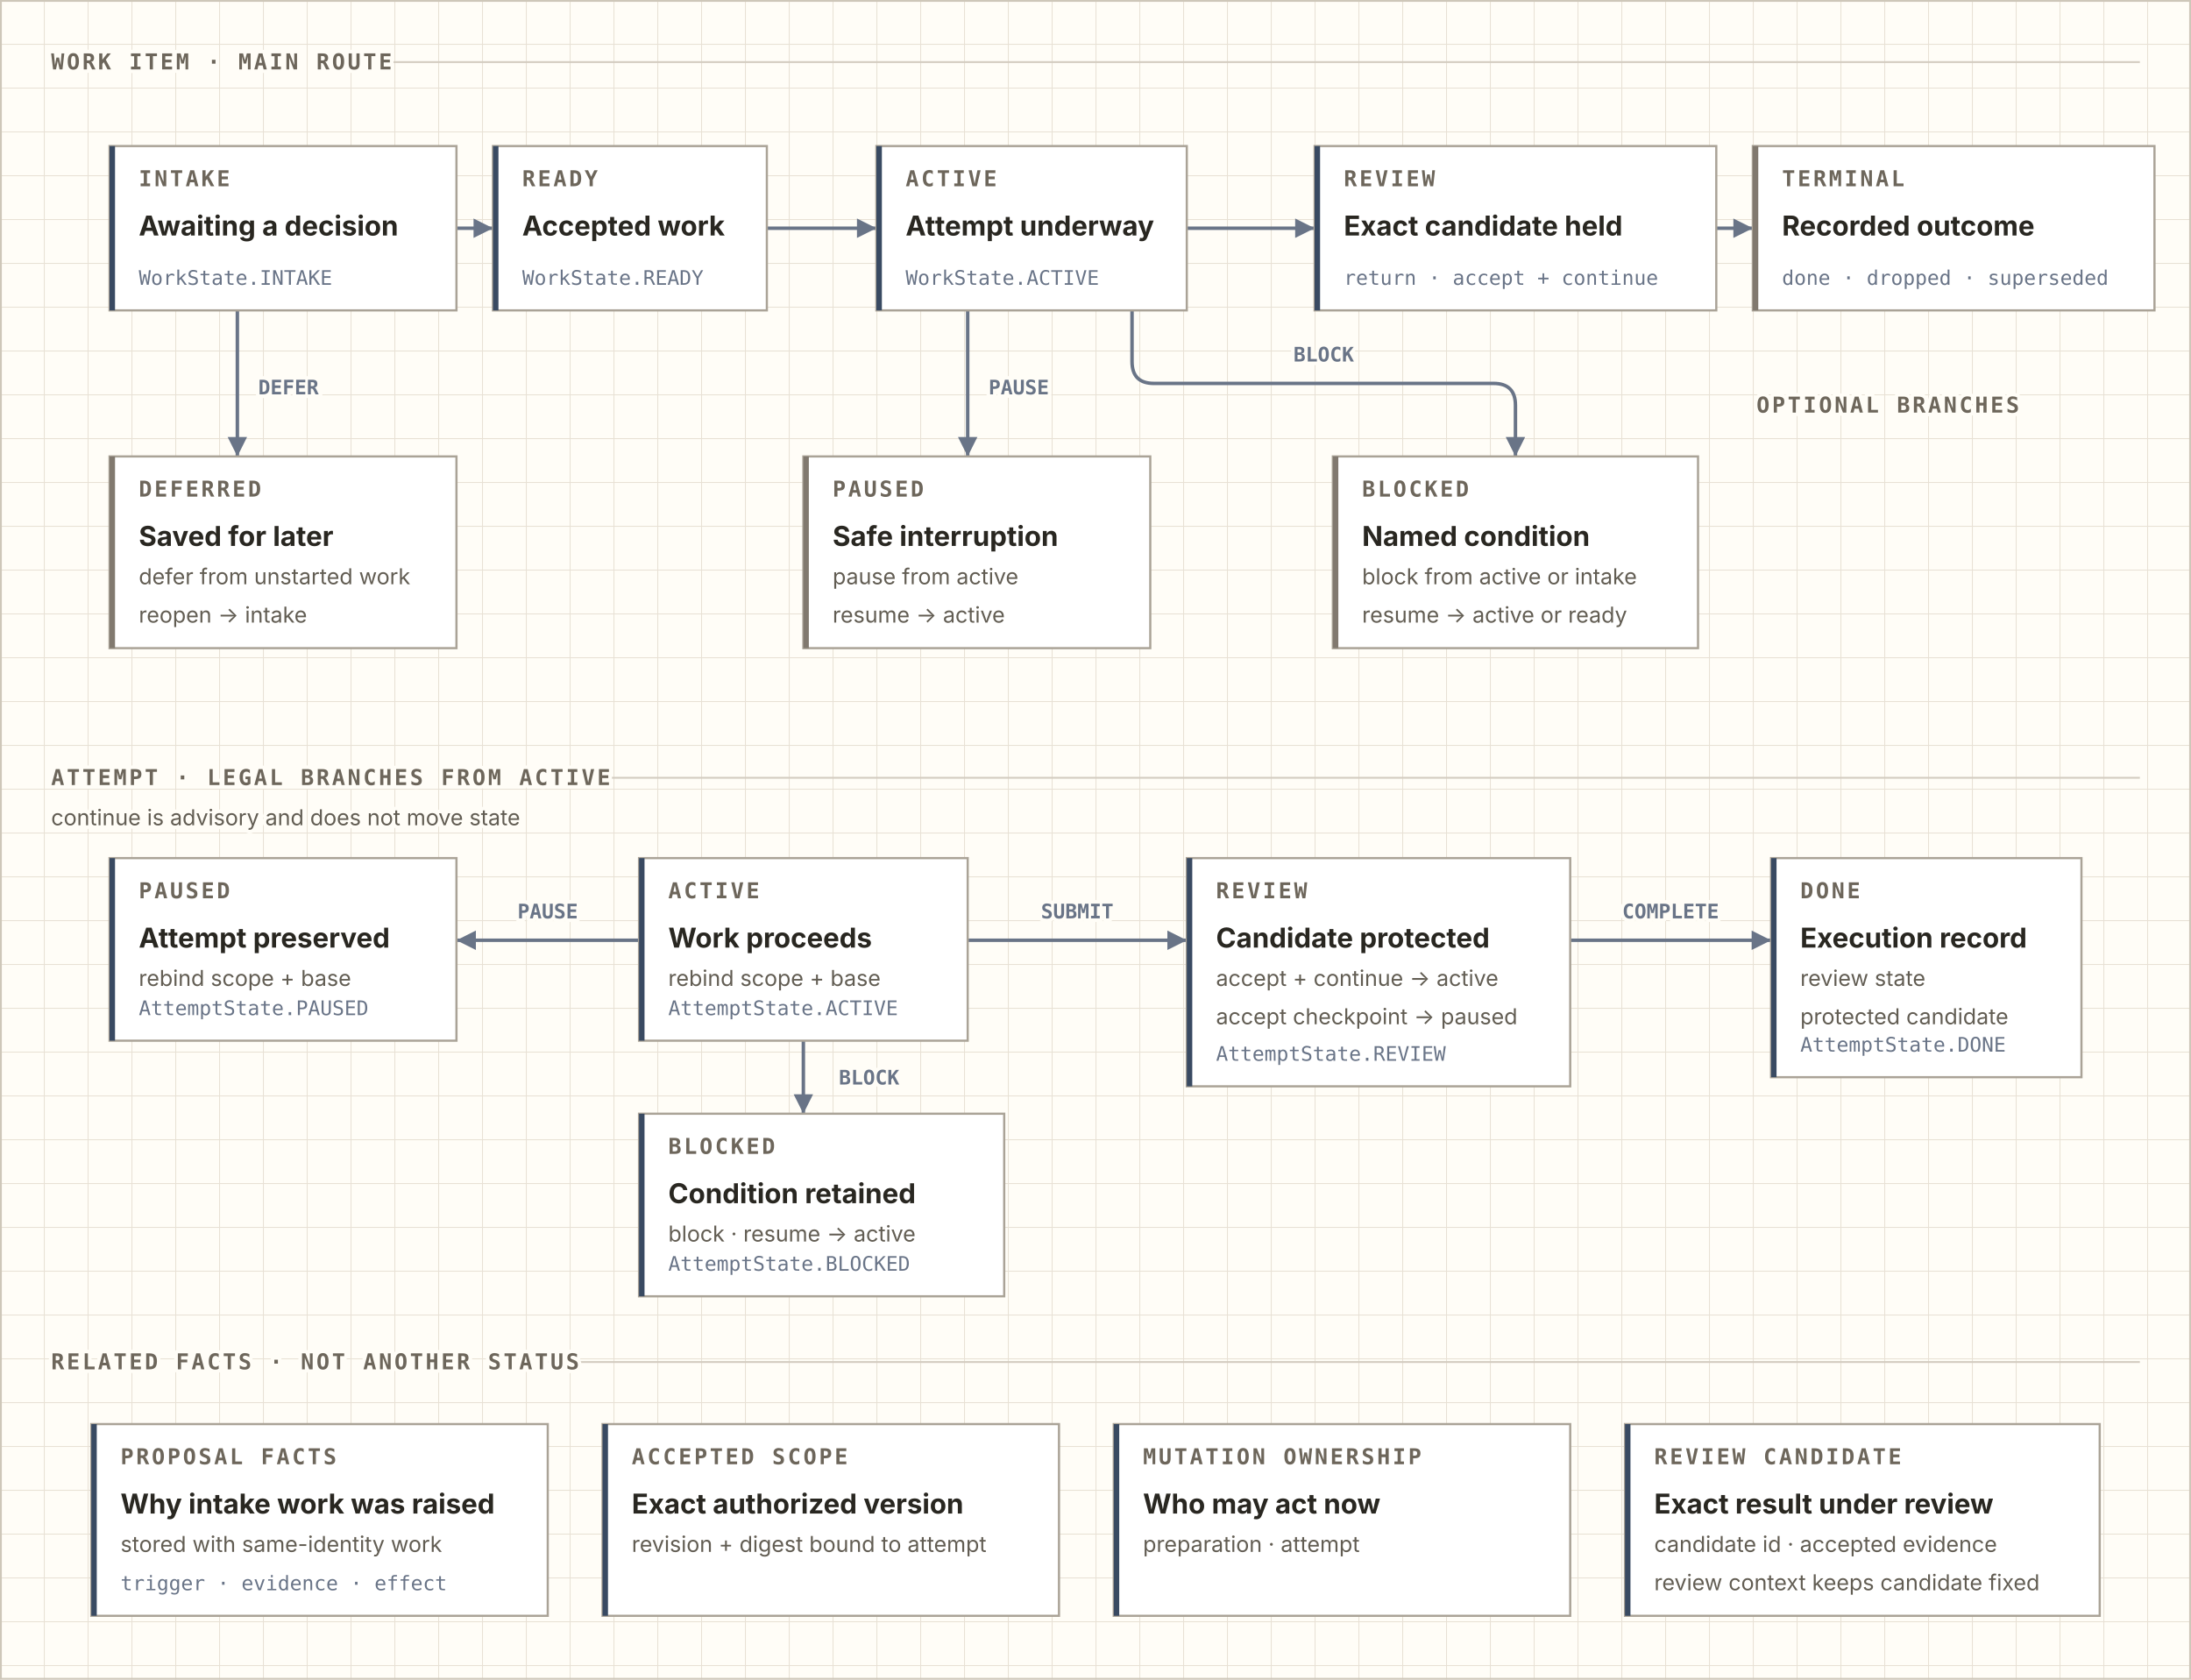
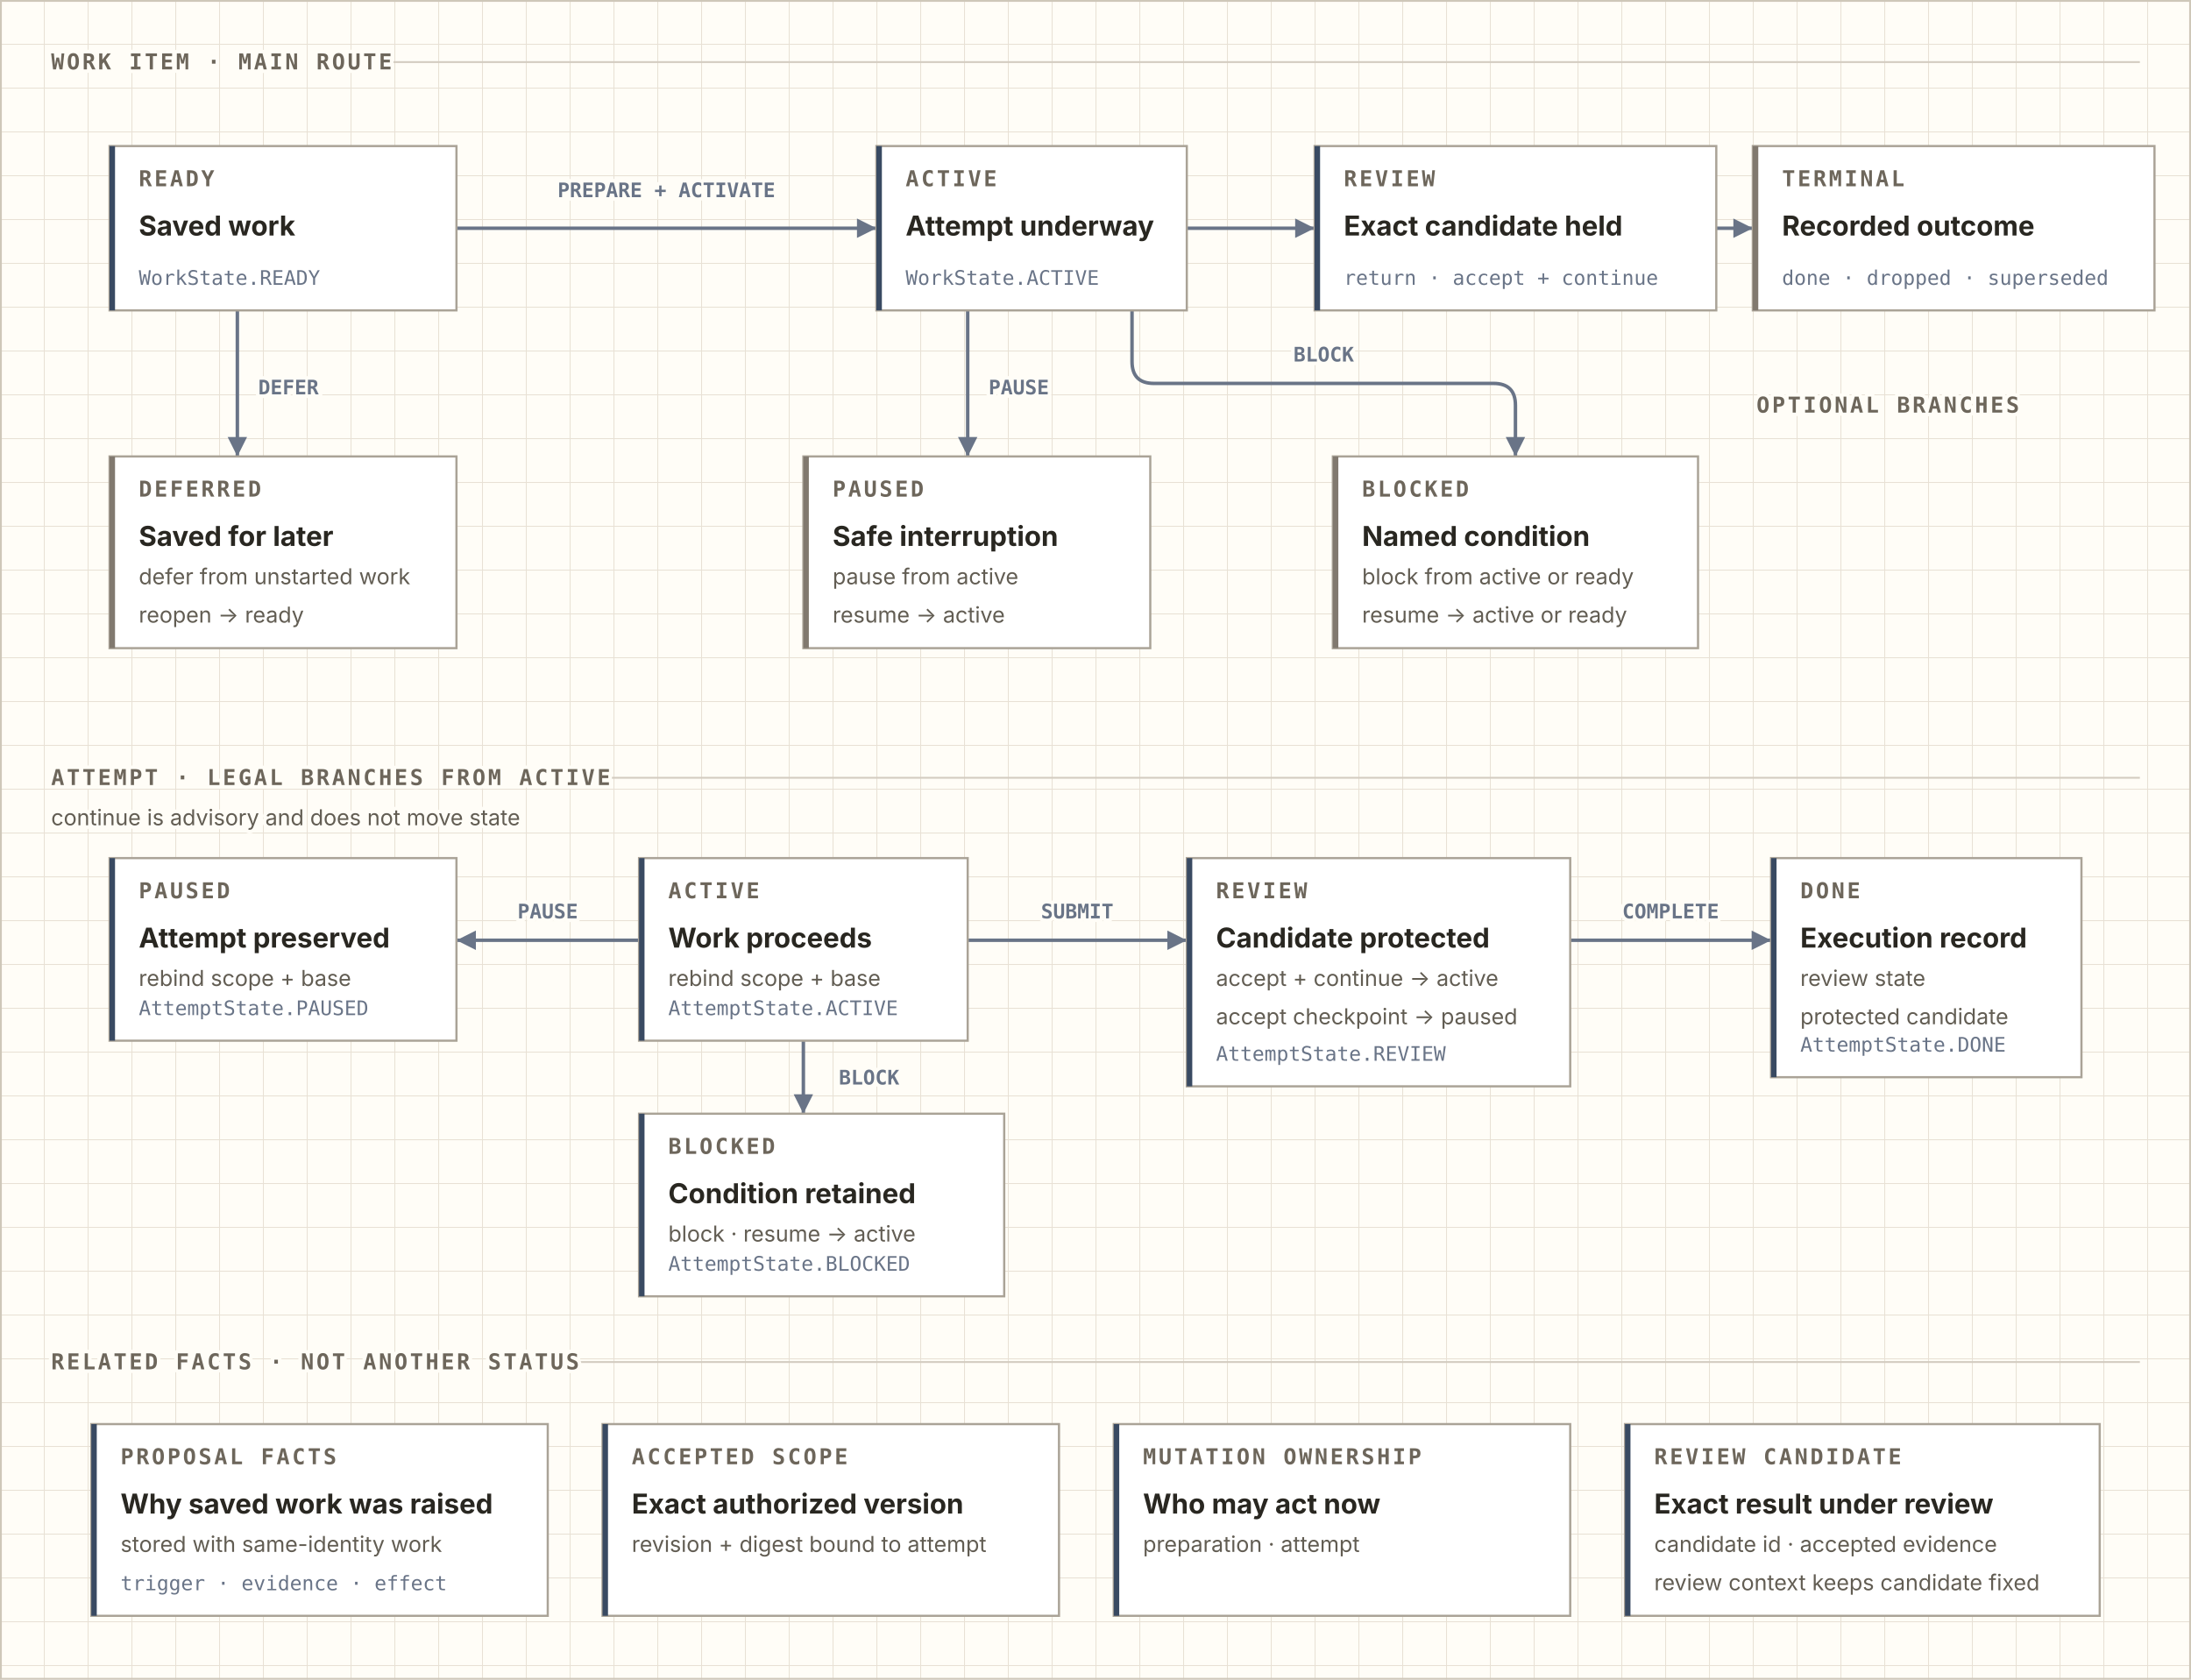
<svg xmlns="http://www.w3.org/2000/svg" role="img" aria-labelledby="title description" viewBox="0 0 1200 920">
  <defs>
    <pattern id="grid" width="24" height="24" patternUnits="userSpaceOnUse">
      <path d="M24 0H0V24" fill="none" stroke="#e8e1d5" stroke-width="1" />
    </pattern>
    <marker id="arrow" viewBox="0 0 10 10" refX="9" refY="5" markerWidth="7" markerHeight="7" orient="auto">
      <path d="M1 1L9 5L1 9Z" fill="#697487" />
    </marker>
    <style>
      text { font-family: ui-sans-serif, system-ui, -apple-system, BlinkMacSystemFont, "Segoe UI", sans-serif; fill: #292721; }
      .section-label, .box-label, .box-meta, .connector-label, .note-meta { font-family: ui-monospace, SFMono-Regular, Menlo, monospace; }
      .section-label, .box-label { font-size: 12px; font-weight: 700; letter-spacing: 0.11em; fill: #6d665b; }
      .section-subtitle { font-size: 12px; fill: #625d53; }
      .guide { stroke: #d3ccc0; stroke-width: 1; }
      .connector { fill: none; stroke: #697487; stroke-width: 1.9; stroke-linecap: round; }
      .connector-label { font-size: 11px; font-weight: 700; fill: #697487; }
      .box { fill: #fff; stroke: #aaa397; stroke-width: 1.2; }
      .box-title { font-size: 15px; font-weight: 700; }
      .box-body { font-size: 12px; fill: #625d53; }
      .box-meta { font-size: 11px; fill: #697487; }
      .note { fill: #625d53; }
      .note-meta { font-weight: 700; letter-spacing: 0.08em; fill: #6d665b; }
      .canvas-text { paint-order: stroke fill; stroke: #fffdf7; stroke-width: 4px; stroke-linejoin: round; }
    </style>
  </defs>
  <rect width="1200" height="920" fill="#fffdf7" />
  <rect width="1200" height="920" fill="url(#grid)" />
  <rect x="0.5" y="0.5" width="1199" height="919" fill="none" stroke="#cec7b9" />
  <line x1="212" y1="34" x2="1172" y2="34" class="guide" />
  <line x1="330" y1="426" x2="1172" y2="426" class="guide" />
  <line x1="300" y1="746" x2="1172" y2="746" class="guide" />
-   <path d="M250 125L270 125" class="connector" marker-end="url(#arrow)" />
-   <path d="M420 125L480 125" class="connector" marker-end="url(#arrow)" />
+   <path d="M250 125L480 125" class="connector" marker-end="url(#arrow)" />
  <path d="M650 125L720 125" class="connector" marker-end="url(#arrow)" />
  <path d="M940 125L960 125" class="connector" marker-end="url(#arrow)" />
  <path d="M130 170L130 250" class="connector" marker-end="url(#arrow)" />
  <path d="M530 170L530 250" class="connector" marker-end="url(#arrow)" />
  <path d="M620 170L620 198Q620 210 632 210L818 210Q830 210 830 222L830 250" class="connector" marker-end="url(#arrow)" />
  <path d="M350 515L250 515" class="connector" marker-end="url(#arrow)" />
  <path d="M440 570L440 610" class="connector" marker-end="url(#arrow)" />
  <path d="M530 515L650 515" class="connector" marker-end="url(#arrow)" />
  <path d="M860 515L970 515" class="connector" marker-end="url(#arrow)" />
  <rect x="60" y="80" width="190" height="90" class="box" />
  <rect x="60" y="80" width="3" height="90" fill="#394a62" />
-   <rect x="270" y="80" width="150" height="90" class="box" />
-   <rect x="270" y="80" width="3" height="90" fill="#394a62" />
  <rect x="480" y="80" width="170" height="90" class="box" />
  <rect x="480" y="80" width="3" height="90" fill="#394a62" />
  <rect x="720" y="80" width="220" height="90" class="box" />
  <rect x="720" y="80" width="3" height="90" fill="#394a62" />
  <rect x="960" y="80" width="220" height="90" class="box" />
  <rect x="960" y="80" width="3" height="90" fill="#81796f" />
  <rect x="60" y="250" width="190" height="105" class="box" />
  <rect x="60" y="250" width="3" height="105" fill="#81796f" />
  <rect x="440" y="250" width="190" height="105" class="box" />
  <rect x="440" y="250" width="3" height="105" fill="#81796f" />
  <rect x="730" y="250" width="200" height="105" class="box" />
  <rect x="730" y="250" width="3" height="105" fill="#81796f" />
  <rect x="60" y="470" width="190" height="100" class="box" />
  <rect x="60" y="470" width="3" height="100" fill="#394a62" />
  <rect x="350" y="470" width="180" height="100" class="box" />
  <rect x="350" y="470" width="3" height="100" fill="#394a62" />
  <rect x="650" y="470" width="210" height="125" class="box" />
  <rect x="650" y="470" width="3" height="125" fill="#394a62" />
  <rect x="970" y="470" width="170" height="120" class="box" />
  <rect x="970" y="470" width="3" height="120" fill="#394a62" />
  <rect x="350" y="610" width="200" height="100" class="box" />
  <rect x="350" y="610" width="3" height="100" fill="#394a62" />
  <rect x="50" y="780" width="250" height="105" class="box" />
  <rect x="50" y="780" width="3" height="105" fill="#394a62" />
  <rect x="330" y="780" width="250" height="105" class="box" />
  <rect x="330" y="780" width="3" height="105" fill="#394a62" />
  <rect x="610" y="780" width="250" height="105" class="box" />
  <rect x="610" y="780" width="3" height="105" fill="#394a62" />
  <rect x="890" y="780" width="260" height="105" class="box" />
  <rect x="890" y="780" width="3" height="105" fill="#394a62" />
  <text x="28" y="38" class="section-label canvas-text">WORK ITEM · MAIN ROUTE</text>
  <text x="962" y="226" class="section-label canvas-text">OPTIONAL BRANCHES</text>
  <text x="28" y="430" class="section-label canvas-text">ATTEMPT · LEGAL BRANCHES FROM ACTIVE</text>
  <text x="28" y="452" class="section-subtitle canvas-text">continue is advisory and does not move state</text>
  <text x="28" y="750" class="section-label canvas-text">RELATED FACTS · NOT ANOTHER STATUS</text>
+   <text x="365" y="108" text-anchor="middle" class="connector-label canvas-text">PREPARE + ACTIVATE</text>
  <text x="158" y="216" text-anchor="middle" class="connector-label canvas-text">DEFER</text>
  <text x="558" y="216" text-anchor="middle" class="connector-label canvas-text">PAUSE</text>
  <text x="725" y="198" text-anchor="middle" class="connector-label canvas-text">BLOCK</text>
  <text x="300" y="503" text-anchor="middle" class="connector-label canvas-text">PAUSE</text>
  <text x="476" y="594" text-anchor="middle" class="connector-label canvas-text">BLOCK</text>
  <text x="590" y="503" text-anchor="middle" class="connector-label canvas-text">SUBMIT</text>
  <text x="915" y="503" text-anchor="middle" class="connector-label canvas-text">COMPLETE</text>
-   <text x="76" y="102" class="box-label">INTAKE</text>
-   <text x="76" y="129" class="box-title">Awaiting a decision</text>
-   <text x="76" y="156" class="box-meta">WorkState.INTAKE</text>
-   <text x="286" y="102" class="box-label">READY</text>
-   <text x="286" y="129" class="box-title">Accepted work</text>
-   <text x="286" y="156" class="box-meta">WorkState.READY</text>
+   <text x="76" y="102" class="box-label">READY</text>
+   <text x="76" y="129" class="box-title">Saved work</text>
+   <text x="76" y="156" class="box-meta">WorkState.READY</text>
  <text x="496" y="102" class="box-label">ACTIVE</text>
  <text x="496" y="129" class="box-title">Attempt underway</text>
  <text x="496" y="156" class="box-meta">WorkState.ACTIVE</text>
  <text x="736" y="102" class="box-label">REVIEW</text>
  <text x="736" y="129" class="box-title">Exact candidate held</text>
  <text x="736" y="156" class="box-meta">return · accept + continue</text>
  <text x="976" y="102" class="box-label">TERMINAL</text>
  <text x="976" y="129" class="box-title">Recorded outcome</text>
  <text x="976" y="156" class="box-meta">done · dropped · superseded</text>
  <text x="76" y="272" class="box-label">DEFERRED</text>
  <text x="76" y="299" class="box-title">Saved for later</text>
  <text x="76" y="320" class="box-body">defer from unstarted work</text>
-   <text x="76" y="341" class="box-body">reopen → intake</text>
+   <text x="76" y="341" class="box-body">reopen → ready</text>
  <text x="456" y="272" class="box-label">PAUSED</text>
  <text x="456" y="299" class="box-title">Safe interruption</text>
  <text x="456" y="320" class="box-body">pause from active</text>
  <text x="456" y="341" class="box-body">resume → active</text>
  <text x="746" y="272" class="box-label">BLOCKED</text>
  <text x="746" y="299" class="box-title">Named condition</text>
-   <text x="746" y="320" class="box-body">block from active or intake</text>
+   <text x="746" y="320" class="box-body">block from active or ready</text>
  <text x="746" y="341" class="box-body">resume → active or ready</text>
  <text x="76" y="492" class="box-label">PAUSED</text>
  <text x="76" y="519" class="box-title">Attempt preserved</text>
  <text x="76" y="540" class="box-body">rebind scope + base</text>
  <text x="76" y="556" class="box-meta">AttemptState.PAUSED</text>
  <text x="366" y="492" class="box-label">ACTIVE</text>
  <text x="366" y="519" class="box-title">Work proceeds</text>
  <text x="366" y="540" class="box-body">rebind scope + base</text>
  <text x="366" y="556" class="box-meta">AttemptState.ACTIVE</text>
  <text x="666" y="492" class="box-label">REVIEW</text>
  <text x="666" y="519" class="box-title">Candidate protected</text>
  <text x="666" y="540" class="box-body">accept + continue → active</text>
  <text x="666" y="561" class="box-body">accept checkpoint → paused</text>
  <text x="666" y="581" class="box-meta">AttemptState.REVIEW</text>
  <text x="986" y="492" class="box-label">DONE</text>
  <text x="986" y="519" class="box-title">Execution record</text>
  <text x="986" y="540" class="box-body">review state</text>
  <text x="986" y="561" class="box-body">protected candidate</text>
  <text x="986" y="576" class="box-meta">AttemptState.DONE</text>
  <text x="366" y="632" class="box-label">BLOCKED</text>
  <text x="366" y="659" class="box-title">Condition retained</text>
  <text x="366" y="680" class="box-body">block · resume → active</text>
  <text x="366" y="696" class="box-meta">AttemptState.BLOCKED</text>
  <text x="66" y="802" class="box-label">PROPOSAL FACTS</text>
-   <text x="66" y="829" class="box-title">Why intake work was raised</text>
+   <text x="66" y="829" class="box-title">Why saved work was raised</text>
  <text x="66" y="850" class="box-body">stored with same-identity work</text>
  <text x="66" y="871" class="box-meta">trigger · evidence · effect</text>
  <text x="346" y="802" class="box-label">ACCEPTED SCOPE</text>
  <text x="346" y="829" class="box-title">Exact authorized version</text>
  <text x="346" y="850" class="box-body">revision + digest bound to attempt</text>
  <text x="626" y="802" class="box-label">MUTATION OWNERSHIP</text>
  <text x="626" y="829" class="box-title">Who may act now</text>
  <text x="626" y="850" class="box-body">preparation · attempt</text>
  <text x="906" y="802" class="box-label">REVIEW CANDIDATE</text>
  <text x="906" y="829" class="box-title">Exact result under review</text>
  <text x="906" y="850" class="box-body">candidate id · accepted evidence</text>
  <text x="906" y="871" class="box-body">review context keeps candidate fixed</text>
</svg>
